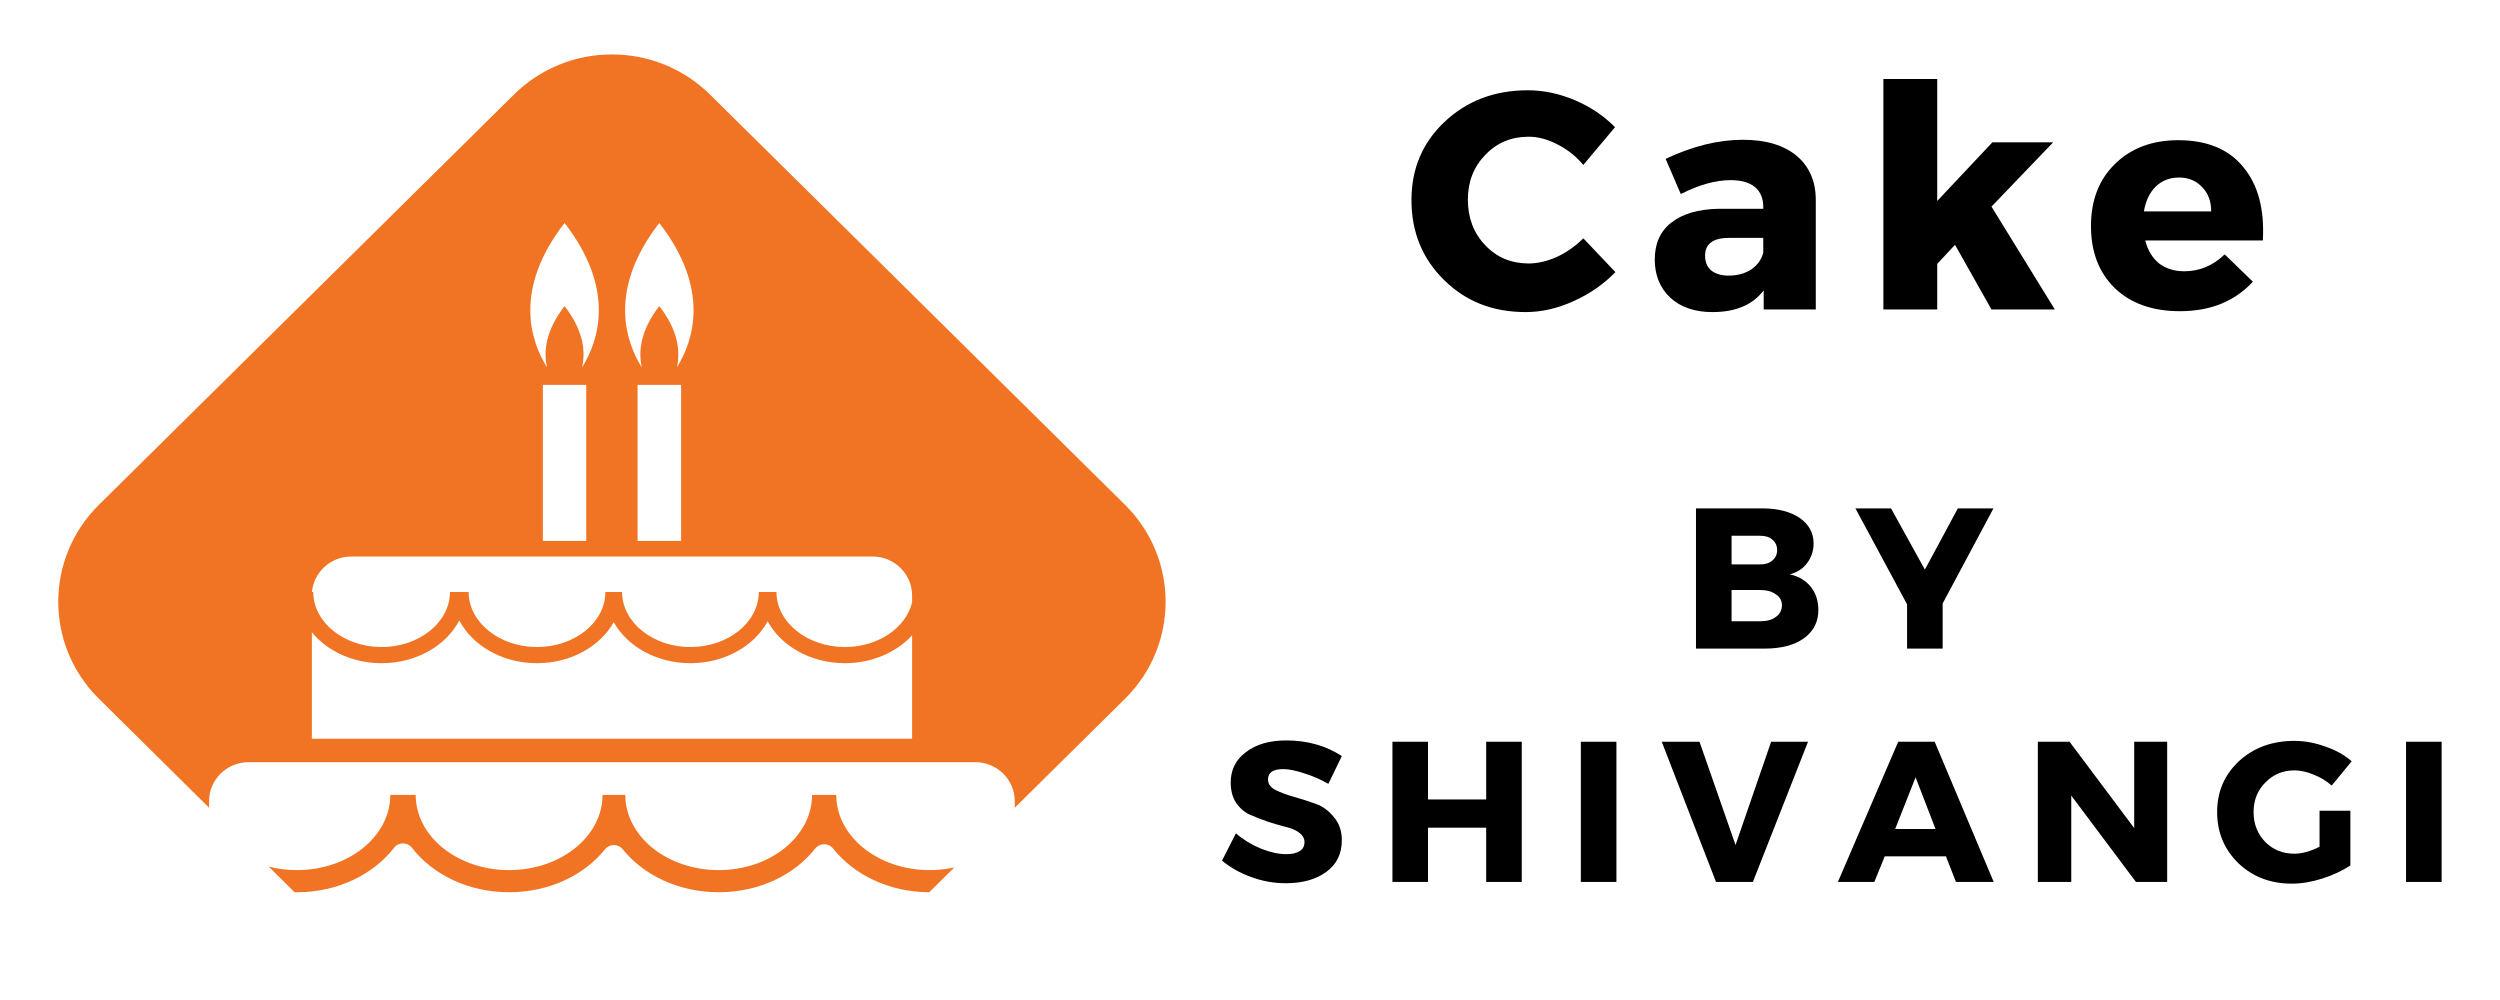
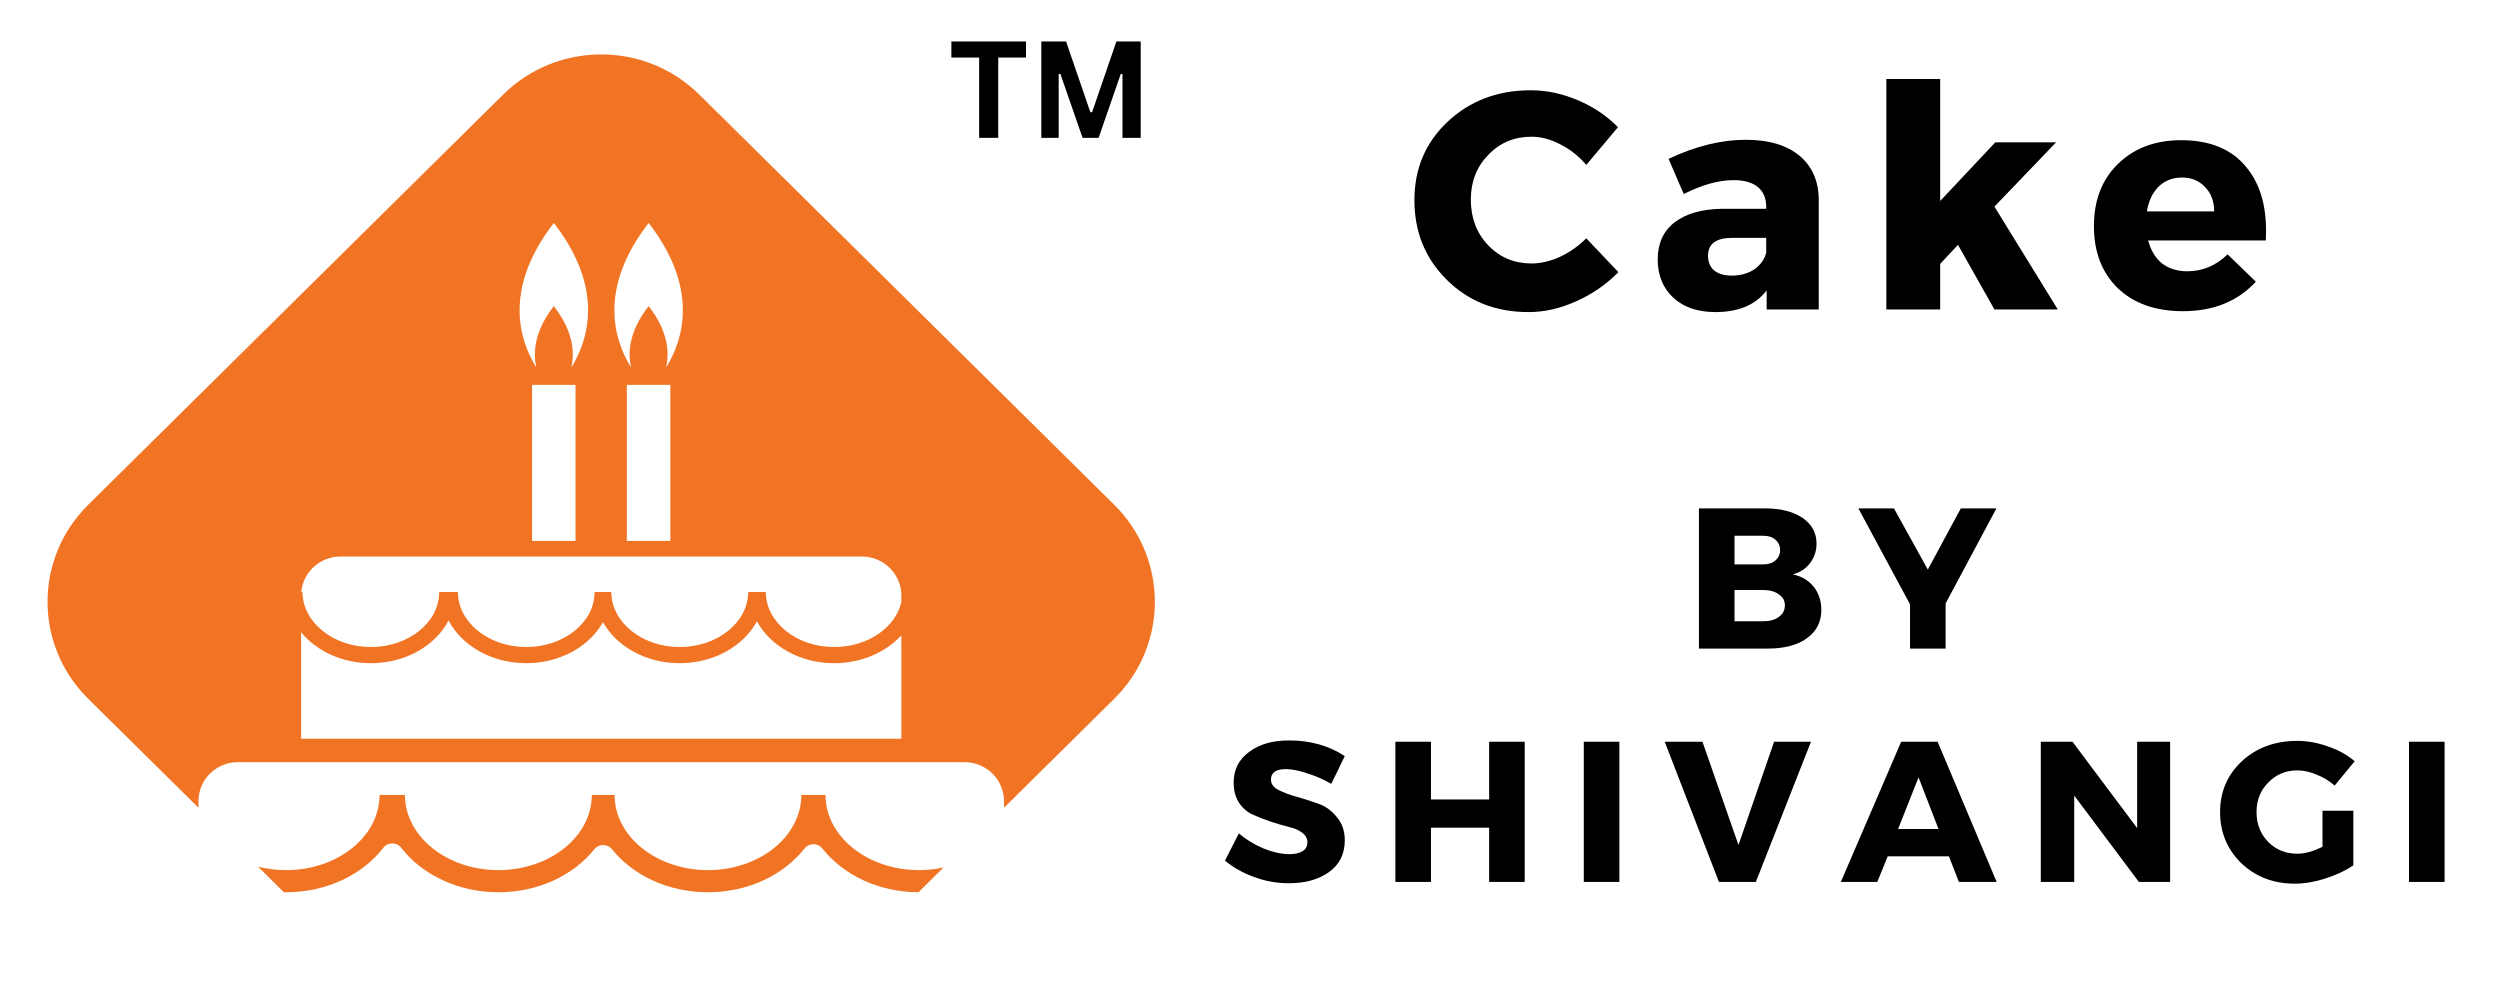
<svg xmlns="http://www.w3.org/2000/svg" width="120" zoomAndPan="magnify" viewBox="0 0 90 36" height="48" preserveAspectRatio="xMidYMid meet" version="1.0">
  <defs>
    <g />
-     <clipPath id="914db0e214">
-       <path d="M 9 28 L 35 28 L 35 32.125 L 9 32.125 Z M 9 28 " clip-rule="nonzero" />
+     <clipPath id="ef1072cd39">
+       <path d="M 9 28 L 34 28 L 34 32.125 L 9 32.125 Z M 9 28 " clip-rule="nonzero" />
    </clipPath>
-     <clipPath id="82192fe4ea">
-       <path d="M 2 1.477 L 42 1.477 L 42 30 L 2 30 Z M 2 1.477 " clip-rule="nonzero" />
+     <clipPath id="919f495cee">
+       <path d="M 1.215 1.477 L 42 1.477 L 42 30 L 1.215 30 Z M 1.215 1.477 " clip-rule="nonzero" />
+     </clipPath>
+     <clipPath id="e82081ec51">
+       <path d="M 86 26 L 88.781 26 L 88.781 32 L 86 32 Z M 86 26 " clip-rule="nonzero" />
    </clipPath>
  </defs>
-   <g clip-path="url(#914db0e214)">
-     <path fill="#f17424" d="M 14.184 30.523 C 14.348 30.309 14.668 30.309 14.832 30.523 C 15.574 31.484 16.863 32.121 18.328 32.121 C 19.766 32.121 21.031 31.508 21.781 30.574 C 21.945 30.371 22.254 30.371 22.418 30.574 C 23.168 31.508 24.438 32.121 25.875 32.121 C 27.324 32.121 28.602 31.496 29.348 30.547 C 29.512 30.34 29.828 30.34 29.992 30.547 C 30.738 31.492 32.008 32.117 33.453 32.121 L 34.355 31.227 C 34.074 31.289 33.777 31.324 33.469 31.324 C 31.613 31.324 30.105 30.113 30.105 28.617 L 29.234 28.617 C 29.234 30.113 27.727 31.324 25.875 31.324 C 24.02 31.324 22.512 30.113 22.512 28.617 L 21.691 28.617 C 21.691 30.113 20.184 31.324 18.328 31.324 C 16.473 31.324 14.965 30.113 14.965 28.617 L 14.051 28.617 C 14.051 30.113 12.543 31.324 10.688 31.324 C 10.336 31.324 9.996 31.281 9.676 31.199 L 10.605 32.121 C 10.633 32.121 10.66 32.121 10.688 32.121 C 12.152 32.121 13.438 31.484 14.184 30.523 " fill-opacity="1" fill-rule="nonzero" />
+   <g clip-path="url(#ef1072cd39)">
+     <path fill="#f17424" d="M 13.797 30.523 C 13.961 30.309 14.281 30.309 14.445 30.523 C 15.191 31.484 16.48 32.121 17.941 32.121 C 19.379 32.121 20.648 31.508 21.395 30.574 C 21.559 30.371 21.867 30.371 22.031 30.574 C 22.781 31.508 24.051 32.121 25.488 32.121 C 26.938 32.121 28.215 31.496 28.961 30.547 C 29.129 30.34 29.441 30.34 29.605 30.547 C 30.352 31.492 31.621 32.117 33.066 32.121 L 33.969 31.227 C 33.688 31.289 33.391 31.324 33.082 31.324 C 31.227 31.324 29.719 30.113 29.719 28.617 L 28.848 28.617 C 28.848 30.113 27.34 31.324 25.488 31.324 C 23.633 31.324 22.125 30.113 22.125 28.617 L 21.305 28.617 C 21.305 30.113 19.797 31.324 17.941 31.324 C 16.09 31.324 14.578 30.113 14.578 28.617 L 13.664 28.617 C 13.664 30.113 12.156 31.324 10.301 31.324 C 9.949 31.324 9.609 31.281 9.289 31.199 L 10.219 32.121 C 10.246 32.121 10.273 32.121 10.301 32.121 C 11.766 32.121 13.055 31.484 13.797 30.523 " fill-opacity="1" fill-rule="nonzero" />
  </g>
-   <g clip-path="url(#82192fe4ea)">
-     <path fill="#f17424" d="M 32.836 21.68 C 32.621 22.598 31.617 23.293 30.418 23.293 C 29.059 23.293 27.953 22.402 27.953 21.312 L 27.316 21.312 C 27.316 22.402 26.215 23.293 24.855 23.293 C 23.5 23.293 22.395 22.402 22.395 21.312 L 21.793 21.312 C 21.793 22.402 20.691 23.293 19.332 23.293 C 17.977 23.293 16.871 22.402 16.871 21.312 L 16.199 21.312 C 16.199 22.402 15.094 23.293 13.738 23.293 C 12.383 23.293 11.277 22.402 11.277 21.312 L 11.23 21.312 C 11.297 20.594 11.906 20.035 12.648 20.035 L 31.414 20.035 C 32.199 20.035 32.836 20.664 32.836 21.441 Z M 32.836 26.594 L 11.227 26.594 L 11.227 22.762 C 11.777 23.434 12.695 23.875 13.738 23.875 C 14.988 23.875 16.062 23.242 16.535 22.336 C 17.008 23.242 18.082 23.875 19.332 23.875 C 20.551 23.875 21.605 23.27 22.094 22.398 C 22.582 23.27 23.637 23.875 24.855 23.875 C 26.09 23.875 27.156 23.254 27.637 22.367 C 28.117 23.254 29.18 23.875 30.418 23.875 C 31.398 23.875 32.277 23.48 32.836 22.871 Z M 21.105 13.855 L 21.105 19.473 L 19.543 19.473 L 19.543 13.855 Z M 20.324 8.027 C 22.16 10.395 21.566 12.25 20.953 13.23 C 21.086 12.664 21.012 11.906 20.324 11.02 C 19.637 11.906 19.562 12.664 19.695 13.23 C 19.082 12.25 18.488 10.395 20.324 8.027 Z M 24.52 13.855 L 24.52 19.473 L 22.953 19.473 L 22.953 13.855 Z M 23.734 8.027 C 25.57 10.395 24.977 12.25 24.367 13.23 C 24.496 12.664 24.426 11.906 23.734 11.02 C 23.047 11.906 22.977 12.664 23.105 13.23 C 22.496 12.25 21.902 10.395 23.734 8.027 Z M 40.5 18.172 L 25.562 3.406 C 23.609 1.477 20.449 1.477 18.5 3.406 L 3.562 18.172 C 1.609 20.102 1.609 23.227 3.562 25.156 L 7.527 29.078 L 7.527 28.844 C 7.527 28.066 8.164 27.438 8.949 27.438 L 35.109 27.438 C 35.895 27.438 36.531 28.066 36.531 28.844 L 36.531 29.078 L 40.5 25.156 C 42.449 23.227 42.449 20.102 40.5 18.172 " fill-opacity="1" fill-rule="nonzero" />
+   <g clip-path="url(#919f495cee)">
+     <path fill="#f17424" d="M 32.449 21.68 C 32.234 22.598 31.23 23.293 30.031 23.293 C 28.672 23.293 27.57 22.402 27.57 21.312 L 26.934 21.312 C 26.934 22.402 25.828 23.293 24.469 23.293 C 23.113 23.293 22.008 22.402 22.008 21.312 L 21.406 21.312 C 21.406 22.402 20.305 23.293 18.945 23.293 C 17.59 23.293 16.484 22.402 16.484 21.312 L 15.812 21.312 C 15.812 22.402 14.711 23.293 13.352 23.293 C 11.996 23.293 10.891 22.402 10.891 21.312 L 10.848 21.312 C 10.91 20.594 11.52 20.035 12.262 20.035 L 31.027 20.035 C 31.812 20.035 32.449 20.664 32.449 21.441 Z M 32.449 26.594 L 10.84 26.594 L 10.84 22.762 C 11.391 23.434 12.312 23.875 13.352 23.875 C 14.602 23.875 15.68 23.242 16.148 22.336 C 16.621 23.242 17.695 23.875 18.945 23.875 C 20.164 23.875 21.219 23.27 21.707 22.398 C 22.195 23.27 23.25 23.875 24.469 23.875 C 25.707 23.875 26.77 23.254 27.25 22.367 C 27.73 23.254 28.797 23.875 30.031 23.875 C 31.016 23.875 31.891 23.48 32.449 22.871 Z M 20.719 13.855 L 20.719 19.473 L 19.156 19.473 L 19.156 13.855 Z M 19.938 8.027 C 21.773 10.395 21.18 12.25 20.566 13.23 C 20.699 12.664 20.625 11.906 19.938 11.02 C 19.25 11.906 19.18 12.664 19.309 13.23 C 18.695 12.25 18.105 10.395 19.938 8.027 Z M 24.133 13.855 L 24.133 19.473 L 22.566 19.473 L 22.566 13.855 Z M 23.352 8.027 C 25.184 10.395 24.59 12.25 23.98 13.23 C 24.109 12.664 24.039 11.906 23.352 11.02 C 22.66 11.906 22.59 12.664 22.719 13.23 C 22.109 12.25 21.516 10.395 23.352 8.027 Z M 40.113 18.172 L 25.176 3.406 C 23.227 1.477 20.062 1.477 18.113 3.406 L 3.176 18.172 C 1.223 20.102 1.223 23.227 3.176 25.156 L 7.145 29.078 L 7.145 28.844 C 7.145 28.066 7.777 27.438 8.562 27.438 L 34.723 27.438 C 35.508 27.438 36.145 28.066 36.145 28.844 L 36.145 29.078 L 40.113 25.156 C 42.062 23.227 42.062 20.102 40.113 18.172 " fill-opacity="1" fill-rule="nonzero" />
  </g>
  <g fill="#000000" fill-opacity="1">
-     <g transform="translate(50.54639, 11.14094)">
+     <g transform="translate(50.6527, 11.14094)">
      <g>
        <path d="M 4.453 -7.891 C 5.023 -7.891 5.594 -7.77 6.156 -7.531 C 6.719 -7.289 7.195 -6.969 7.594 -6.562 L 6.453 -5.203 C 6.191 -5.516 5.883 -5.758 5.531 -5.938 C 5.176 -6.125 4.828 -6.219 4.484 -6.219 C 3.859 -6.219 3.336 -6 2.922 -5.562 C 2.504 -5.133 2.297 -4.598 2.297 -3.953 C 2.297 -3.297 2.504 -2.75 2.922 -2.312 C 3.336 -1.875 3.859 -1.656 4.484 -1.656 C 4.805 -1.656 5.145 -1.734 5.5 -1.891 C 5.852 -2.055 6.172 -2.281 6.453 -2.562 L 7.609 -1.344 C 7.18 -0.906 6.676 -0.555 6.094 -0.297 C 5.52 -0.035 4.945 0.094 4.375 0.094 C 3.195 0.094 2.219 -0.289 1.438 -1.062 C 0.656 -1.832 0.266 -2.789 0.266 -3.938 C 0.266 -5.062 0.66 -6 1.453 -6.75 C 2.254 -7.508 3.254 -7.891 4.453 -7.891 Z M 4.453 -7.891 " />
      </g>
    </g>
  </g>
  <g fill="#000000" fill-opacity="1">
-     <g transform="translate(59.27425, 11.14094)">
+     <g transform="translate(59.38055, 11.14094)">
      <g>
        <path d="M 3.469 -6.109 C 4.301 -6.109 4.945 -5.914 5.406 -5.531 C 5.863 -5.145 6.094 -4.613 6.094 -3.938 L 6.094 0 L 4.219 0 L 4.219 -0.688 C 3.82 -0.164 3.207 0.094 2.375 0.094 C 1.738 0.094 1.234 -0.078 0.859 -0.422 C 0.484 -0.773 0.297 -1.234 0.297 -1.797 C 0.297 -2.367 0.492 -2.812 0.891 -3.125 C 1.297 -3.445 1.867 -3.613 2.609 -3.625 L 4.203 -3.625 L 4.203 -3.703 C 4.203 -4.004 4.102 -4.238 3.906 -4.406 C 3.707 -4.57 3.414 -4.656 3.031 -4.656 C 2.488 -4.656 1.891 -4.488 1.234 -4.156 L 0.688 -5.422 C 1.656 -5.879 2.582 -6.109 3.469 -6.109 Z M 2.953 -1.219 C 3.266 -1.219 3.535 -1.289 3.766 -1.438 C 3.992 -1.594 4.141 -1.797 4.203 -2.047 L 4.203 -2.578 L 2.984 -2.578 C 2.398 -2.578 2.109 -2.363 2.109 -1.938 C 2.109 -1.707 2.18 -1.531 2.328 -1.406 C 2.484 -1.281 2.691 -1.219 2.953 -1.219 Z M 2.953 -1.219 " />
      </g>
    </g>
  </g>
  <g fill="#000000" fill-opacity="1">
-     <g transform="translate(66.97409, 11.14094)">
+     <g transform="translate(67.0804, 11.14094)">
      <g>
        <path d="M 3.406 -2.328 L 2.766 -1.641 L 2.766 0 L 0.828 0 L 0.828 -8.297 L 2.766 -8.297 L 2.766 -3.906 L 4.75 -6.016 L 6.938 -6.016 L 4.719 -3.703 L 7 0 L 4.719 0 Z M 3.406 -2.328 " />
      </g>
    </g>
  </g>
  <g fill="#000000" fill-opacity="1">
-     <g transform="translate(75.00916, 11.14094)">
+     <g transform="translate(75.11547, 11.14094)">
      <g>
        <path d="M 3.406 -6.094 C 4.445 -6.094 5.227 -5.77 5.75 -5.125 C 6.281 -4.488 6.516 -3.609 6.453 -2.484 L 2.219 -2.484 C 2.312 -2.129 2.477 -1.852 2.719 -1.656 C 2.969 -1.469 3.27 -1.375 3.625 -1.375 C 4.176 -1.375 4.66 -1.578 5.078 -1.984 L 6.094 -1 C 5.438 -0.289 4.562 0.062 3.469 0.062 C 2.488 0.062 1.707 -0.211 1.125 -0.766 C 0.551 -1.328 0.266 -2.07 0.266 -3 C 0.266 -3.926 0.551 -4.672 1.125 -5.234 C 1.707 -5.805 2.469 -6.094 3.406 -6.094 Z M 2.172 -3.531 L 4.594 -3.531 C 4.594 -3.895 4.484 -4.188 4.266 -4.406 C 4.055 -4.633 3.781 -4.75 3.438 -4.75 C 3.102 -4.75 2.82 -4.641 2.594 -4.422 C 2.375 -4.203 2.234 -3.906 2.172 -3.531 Z M 2.172 -3.531 " />
      </g>
    </g>
  </g>
  <g fill="#000000" fill-opacity="1">
-     <g transform="translate(60.55524, 23.34947)">
+     <g transform="translate(60.66155, 23.34947)">
      <g>
        <path d="M 0.5 -5.047 L 2.891 -5.047 C 3.453 -5.047 3.898 -4.93 4.234 -4.703 C 4.566 -4.473 4.734 -4.164 4.734 -3.781 C 4.734 -3.52 4.656 -3.285 4.5 -3.078 C 4.352 -2.879 4.145 -2.742 3.875 -2.672 C 4.188 -2.609 4.438 -2.461 4.625 -2.234 C 4.812 -2.004 4.906 -1.723 4.906 -1.391 C 4.906 -0.961 4.734 -0.625 4.391 -0.375 C 4.047 -0.125 3.57 0 2.969 0 L 0.5 0 Z M 1.781 -4.062 L 1.781 -3.031 L 2.812 -3.031 C 3 -3.031 3.145 -3.078 3.25 -3.172 C 3.363 -3.266 3.422 -3.391 3.422 -3.547 C 3.422 -3.703 3.363 -3.828 3.25 -3.922 C 3.145 -4.016 3 -4.062 2.812 -4.062 Z M 1.781 -2.109 L 1.781 -0.984 L 2.812 -0.984 C 3.051 -0.984 3.238 -1.035 3.375 -1.141 C 3.52 -1.242 3.594 -1.383 3.594 -1.562 C 3.594 -1.727 3.52 -1.859 3.375 -1.953 C 3.238 -2.055 3.051 -2.109 2.812 -2.109 Z M 1.781 -2.109 " />
      </g>
    </g>
  </g>
  <g fill="#000000" fill-opacity="1">
-     <g transform="translate(66.82649, 23.34947)">
+     <g transform="translate(66.93281, 23.34947)">
      <g>
        <path d="M 3.109 -1.625 L 3.109 0 L 1.828 0 L 1.828 -1.594 L -0.031 -5.047 L 1.25 -5.047 L 2.469 -2.844 L 3.656 -5.047 L 4.938 -5.047 Z M 3.109 -1.625 " />
      </g>
    </g>
  </g>
  <g fill="#000000" fill-opacity="1">
-     <g transform="translate(43.86771, 31.74949)">
+     <g transform="translate(43.97402, 31.74949)">
      <g>
        <path d="M 2.438 -5.094 C 3.195 -5.094 3.863 -4.906 4.438 -4.531 L 3.953 -3.531 C 3.68 -3.688 3.395 -3.812 3.094 -3.906 C 2.789 -4.008 2.535 -4.062 2.328 -4.062 C 1.961 -4.062 1.781 -3.938 1.781 -3.688 C 1.781 -3.531 1.867 -3.406 2.047 -3.312 C 2.234 -3.219 2.457 -3.133 2.719 -3.062 C 2.977 -2.988 3.238 -2.906 3.5 -2.812 C 3.758 -2.719 3.977 -2.555 4.156 -2.328 C 4.344 -2.109 4.438 -1.832 4.438 -1.5 C 4.438 -1.008 4.25 -0.629 3.875 -0.359 C 3.5 -0.086 3.016 0.047 2.422 0.047 C 2.004 0.047 1.594 -0.023 1.188 -0.172 C 0.781 -0.316 0.426 -0.516 0.125 -0.766 L 0.625 -1.75 C 0.875 -1.531 1.172 -1.348 1.516 -1.203 C 1.859 -1.066 2.164 -1 2.438 -1 C 2.645 -1 2.805 -1.035 2.922 -1.109 C 3.035 -1.18 3.094 -1.289 3.094 -1.438 C 3.094 -1.57 3.023 -1.688 2.891 -1.781 C 2.766 -1.875 2.602 -1.941 2.406 -1.984 C 2.207 -2.035 1.992 -2.098 1.766 -2.172 C 1.535 -2.254 1.32 -2.336 1.125 -2.422 C 0.926 -2.516 0.758 -2.66 0.625 -2.859 C 0.5 -3.055 0.438 -3.297 0.438 -3.578 C 0.438 -4.035 0.617 -4.398 0.984 -4.672 C 1.348 -4.953 1.832 -5.094 2.438 -5.094 Z M 2.438 -5.094 " />
      </g>
    </g>
  </g>
  <g fill="#000000" fill-opacity="1">
-     <g transform="translate(49.62776, 31.74949)">
+     <g transform="translate(49.73406, 31.74949)">
      <g>
        <path d="M 5.156 0 L 3.875 0 L 3.875 -1.953 L 1.781 -1.953 L 1.781 0 L 0.5 0 L 0.5 -5.047 L 1.781 -5.047 L 1.781 -2.969 L 3.875 -2.969 L 3.875 -5.047 L 5.156 -5.047 Z M 5.156 0 " />
      </g>
    </g>
  </g>
  <g fill="#000000" fill-opacity="1">
-     <g transform="translate(56.41021, 31.74949)">
+     <g transform="translate(56.51652, 31.74949)">
      <g>
        <path d="M 1.781 0 L 0.5 0 L 0.5 -5.047 L 1.781 -5.047 Z M 1.781 0 " />
      </g>
    </g>
  </g>
  <g fill="#000000" fill-opacity="1">
-     <g transform="translate(59.82303, 31.74949)">
+     <g transform="translate(59.92934, 31.74949)">
      <g>
        <path d="M 3.281 0 L 1.953 0 L 0 -5.047 L 1.359 -5.047 L 2.656 -1.328 L 3.938 -5.047 L 5.266 -5.047 Z M 3.281 0 " />
      </g>
    </g>
  </g>
  <g fill="#000000" fill-opacity="1">
-     <g transform="translate(66.19508, 31.74949)">
+     <g transform="translate(66.30139, 31.74949)">
      <g>
        <path d="M 3.859 -0.922 L 1.656 -0.922 L 1.281 0 L -0.031 0 L 2.141 -5.047 L 3.453 -5.047 L 5.578 0 L 4.219 0 Z M 3.484 -1.906 L 2.766 -3.766 L 2.031 -1.906 Z M 3.484 -1.906 " />
      </g>
    </g>
  </g>
  <g fill="#000000" fill-opacity="1">
-     <g transform="translate(72.86234, 31.74949)">
+     <g transform="translate(72.96865, 31.74949)">
      <g>
        <path d="M 5.156 0 L 4.031 0 L 1.703 -3.109 L 1.703 0 L 0.5 0 L 0.5 -5.047 L 1.641 -5.047 L 3.969 -1.938 L 3.969 -5.047 L 5.156 -5.047 Z M 5.156 0 " />
      </g>
    </g>
  </g>
  <g fill="#000000" fill-opacity="1">
-     <g transform="translate(79.6448, 31.74949)">
+     <g transform="translate(79.7511, 31.74949)">
      <g>
        <path d="M 3.859 -2.562 L 4.969 -2.562 L 4.969 -0.594 C 4.688 -0.406 4.352 -0.25 3.969 -0.125 C 3.582 0 3.211 0.062 2.859 0.062 C 2.098 0.062 1.457 -0.18 0.938 -0.672 C 0.426 -1.172 0.172 -1.785 0.172 -2.516 C 0.172 -3.242 0.43 -3.852 0.953 -4.344 C 1.484 -4.832 2.148 -5.078 2.953 -5.078 C 3.328 -5.078 3.695 -5.008 4.062 -4.875 C 4.438 -4.75 4.754 -4.57 5.016 -4.344 L 4.297 -3.469 C 4.109 -3.633 3.895 -3.766 3.656 -3.859 C 3.414 -3.961 3.18 -4.016 2.953 -4.016 C 2.535 -4.016 2.188 -3.867 1.906 -3.578 C 1.625 -3.297 1.484 -2.941 1.484 -2.516 C 1.484 -2.086 1.625 -1.727 1.906 -1.438 C 2.188 -1.156 2.535 -1.016 2.953 -1.016 C 3.223 -1.016 3.523 -1.098 3.859 -1.266 Z M 3.859 -2.562 " />
      </g>
    </g>
  </g>
+   <g clip-path="url(#e82081ec51)">
+     <g fill="#000000" fill-opacity="1">
+       <g transform="translate(86.22396, 31.74949)">
+         <g>
+           <path d="M 1.781 0 L 0.5 0 L 0.5 -5.047 L 1.781 -5.047 Z M 1.781 0 " />
+         </g>
+       </g>
+     </g>
+   </g>
  <g fill="#000000" fill-opacity="1">
-     <g transform="translate(86.11765, 31.74949)">
+     <g transform="translate(34.15537, 4.962133)">
      <g>
-         <path d="M 1.781 0 L 0.5 0 L 0.5 -5.047 L 1.781 -5.047 Z M 1.781 0 " />
+         <path d="M 2.781 -3.469 L 2.781 -2.891 L 1.781 -2.891 L 1.781 0 L 1.094 0 L 1.094 -2.891 L 0.094 -2.891 L 0.094 -3.469 Z M 2.781 -3.469 " />
+       </g>
+     </g>
+     <g transform="translate(37.03436, 4.962133)">
+       <g>
+         <path d="M 1.078 0 L 0.453 0 L 0.453 -3.469 L 1.344 -3.469 L 2.219 -0.922 L 2.281 -0.922 L 3.156 -3.469 L 4.031 -3.469 L 4.031 0 L 3.375 0 L 3.375 -2.297 L 3.312 -2.297 L 2.516 0 L 1.938 0 L 1.141 -2.297 L 1.078 -2.297 Z M 1.078 0 " />
      </g>
    </g>
  </g>
</svg>
